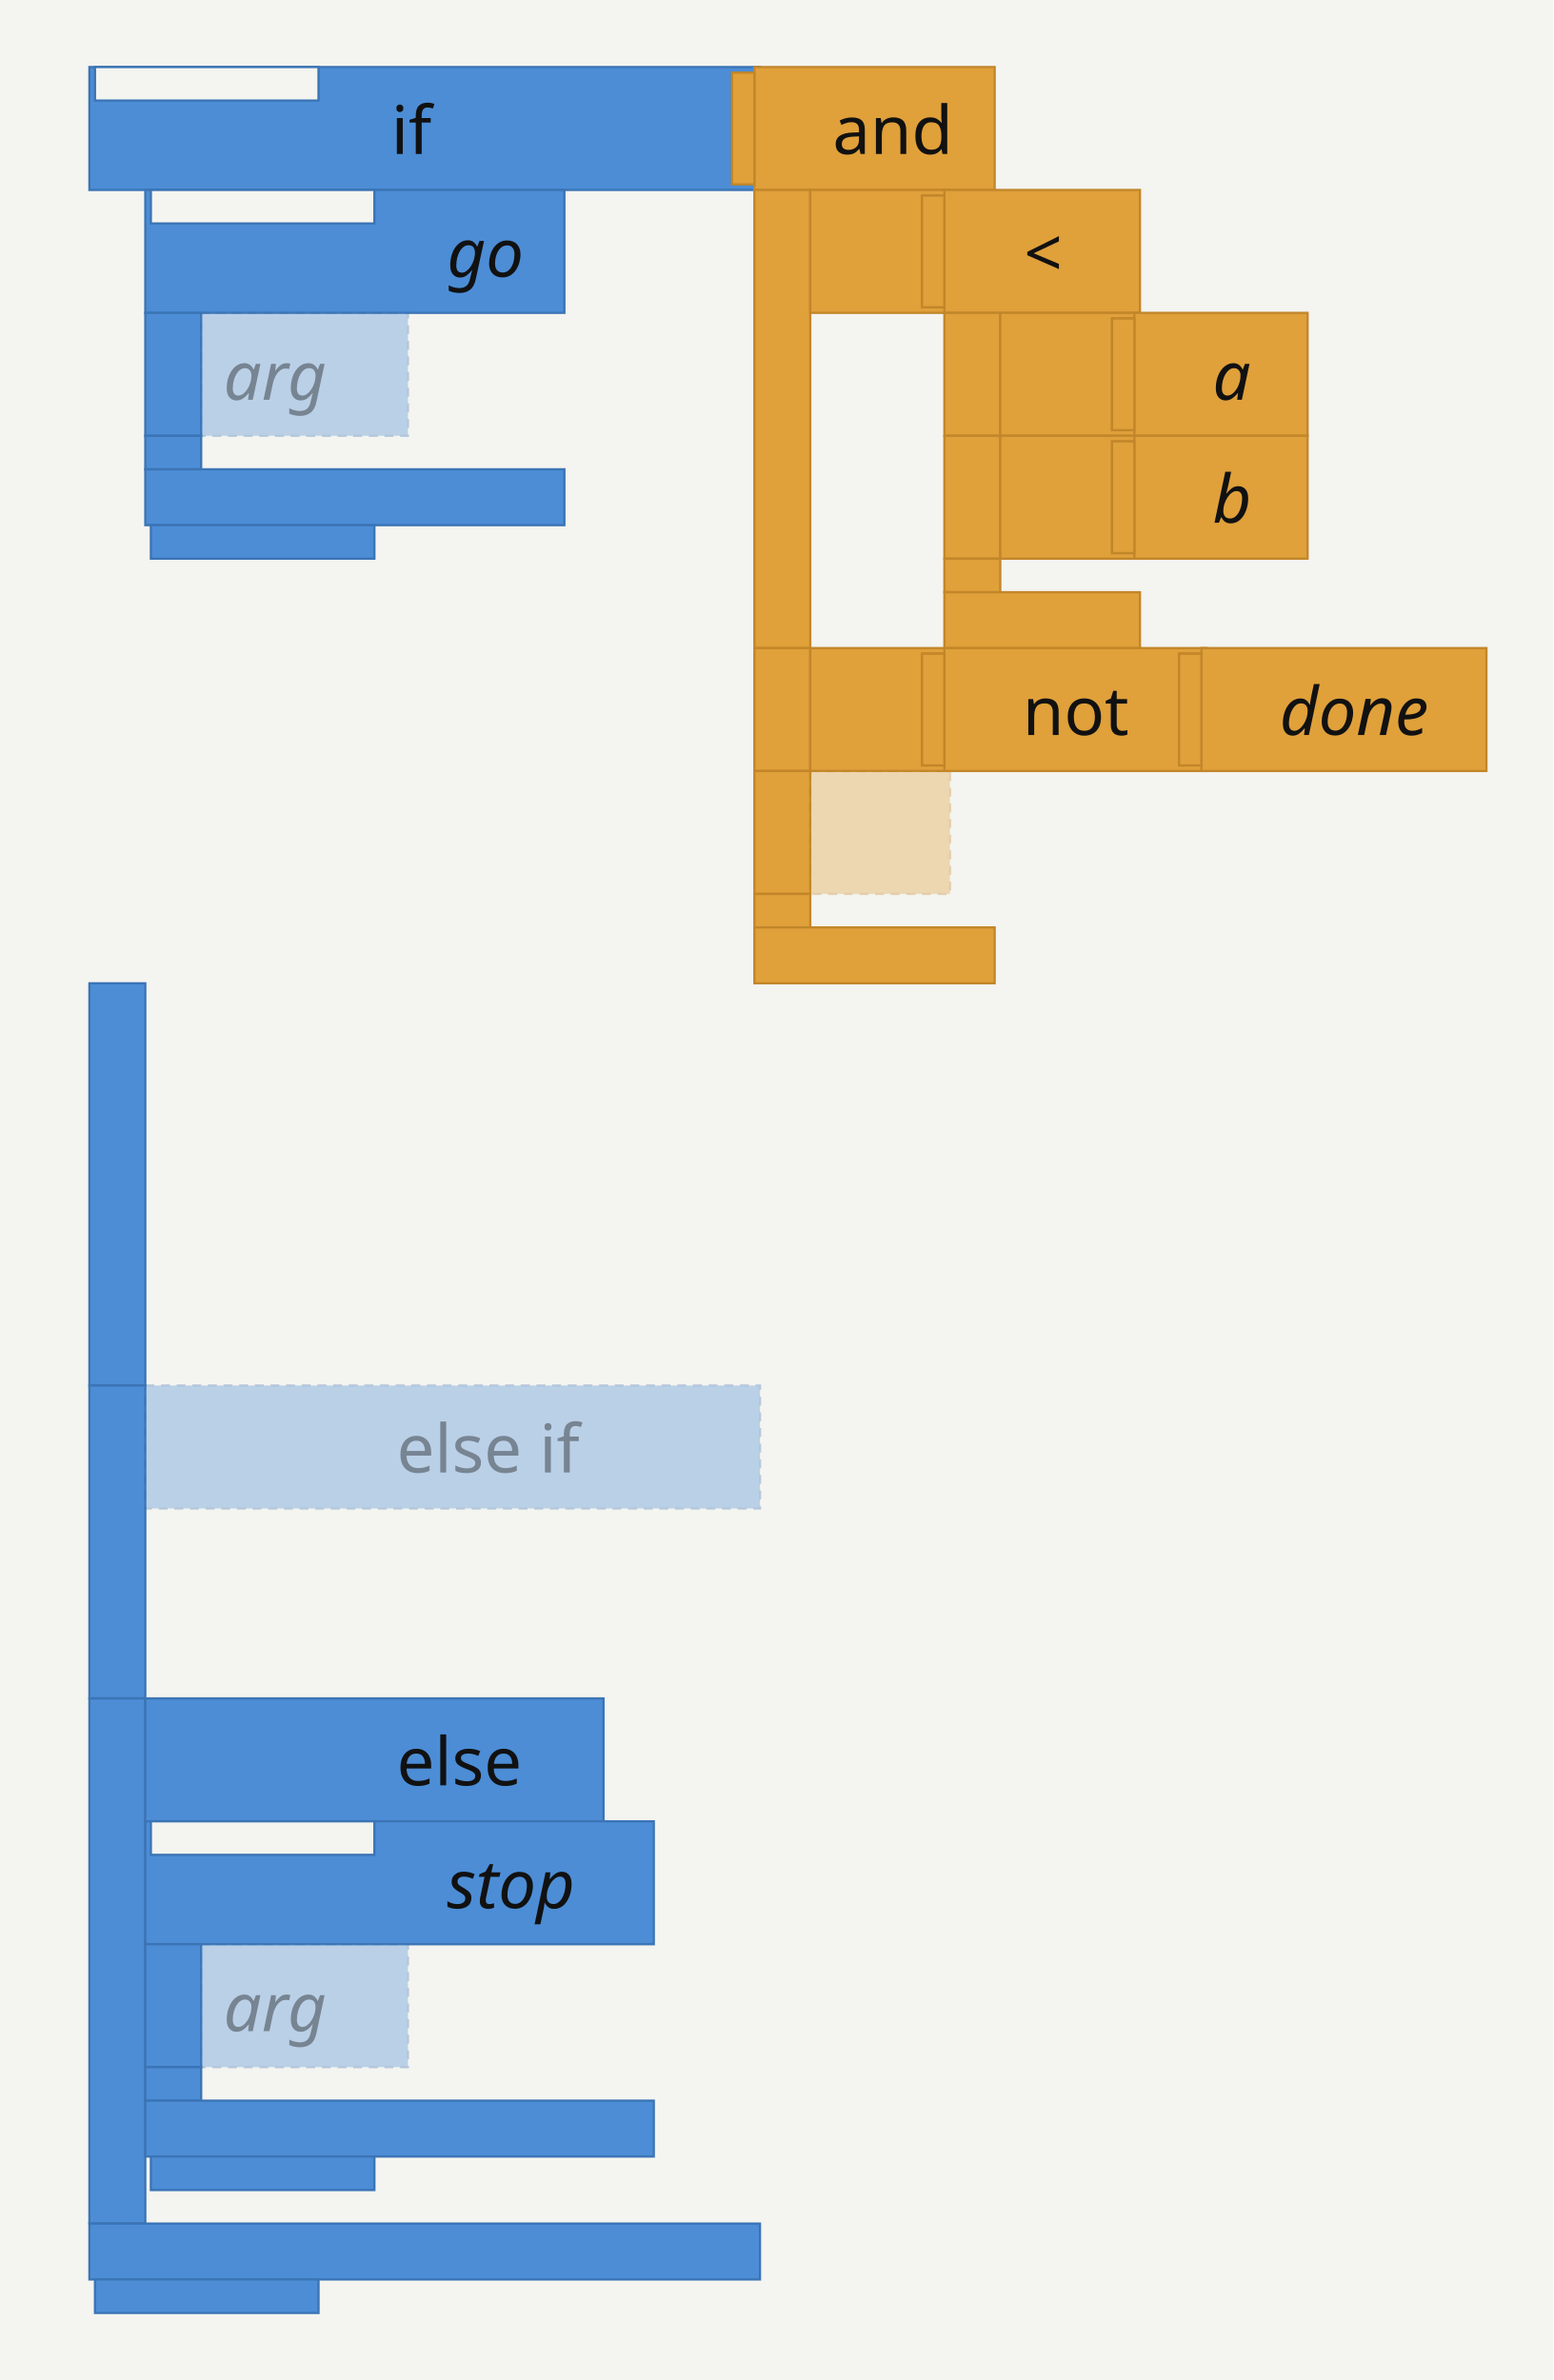
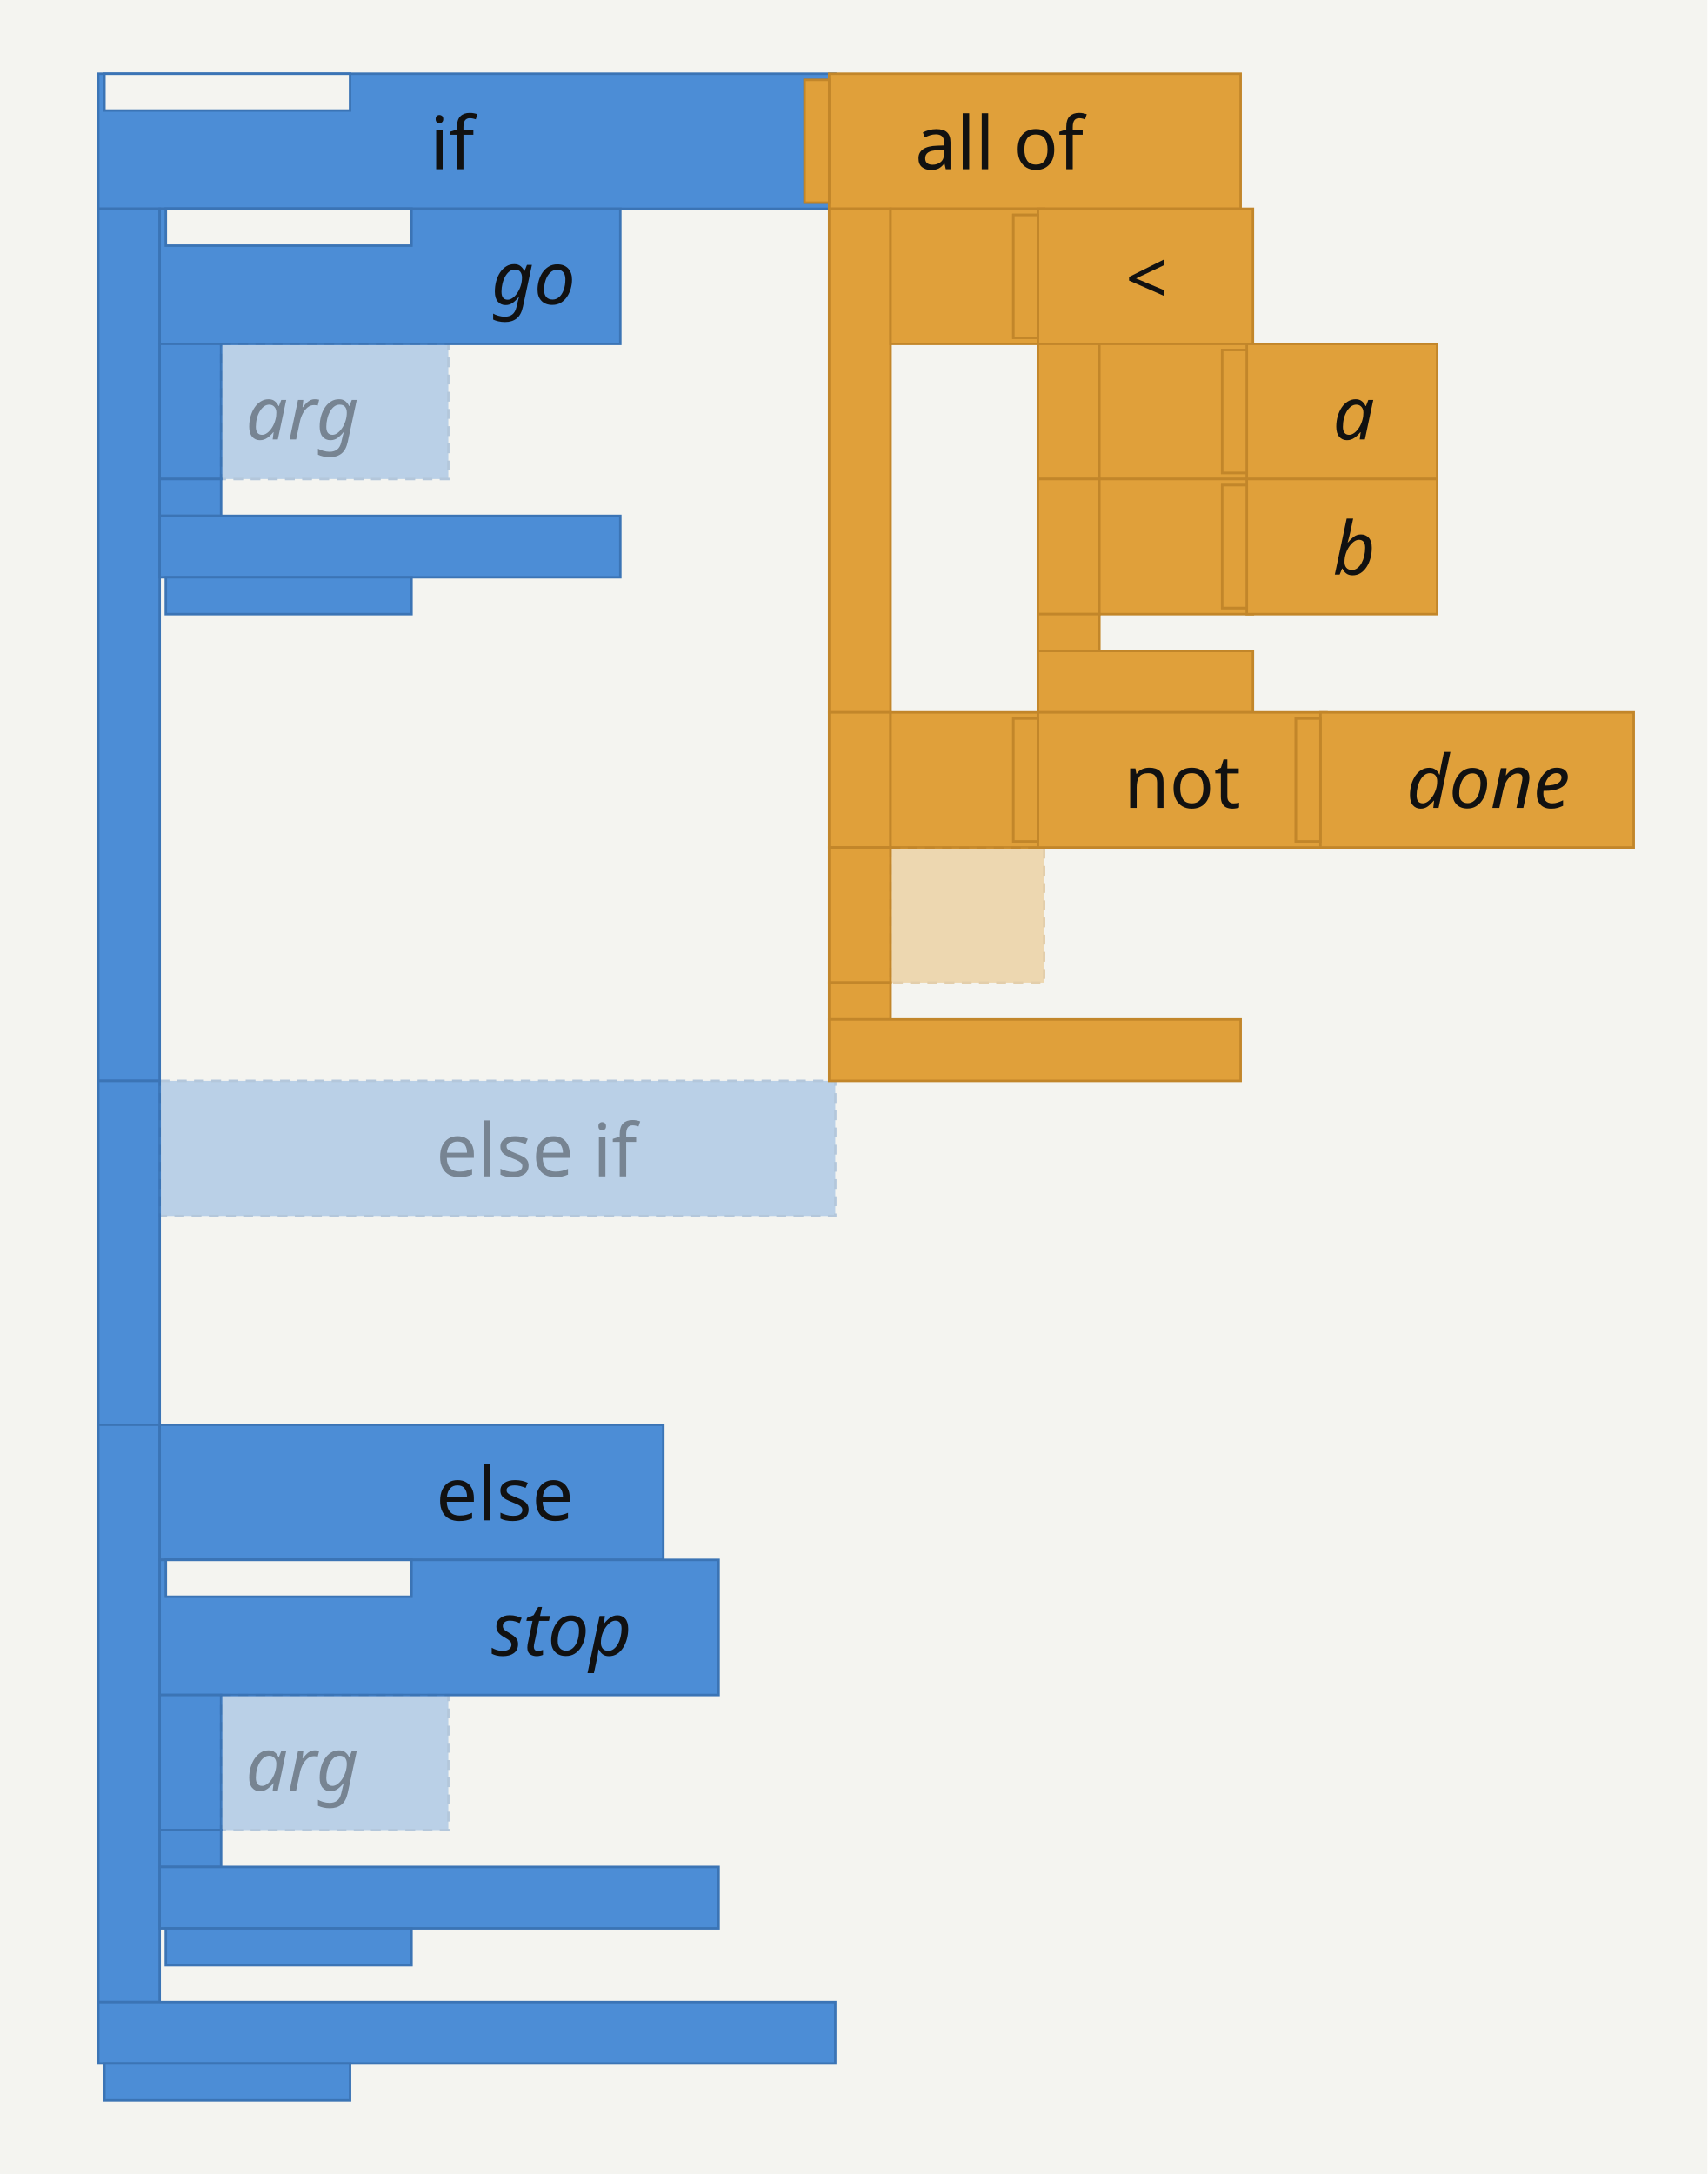
- <svg xmlns="http://www.w3.org/2000/svg" width="695" height="1065" viewBox="0 0 695 1065" font-family="sans-serif">
+ <svg xmlns="http://www.w3.org/2000/svg" width="695" height="885" viewBox="0 0 695 885" font-family="sans-serif">
  <rect width="100%" height="100%" fill="#f4f4f0" />
  <g transform="translate(40.0,30.0)">
    <g class="block if">
      <rect x="0" y="0" width="300" height="55" fill="#4c8dd6" stroke="#3b74b5" stroke-width="1" />
-       <rect x="0" y="410" width="25" height="180" fill="#4c8dd6" stroke="#3b74b5" stroke-width="1" />
-       <rect x="0" y="590" width="25" height="140" fill="#4c8dd6" stroke="#3b74b5" stroke-width="1" />
-       <rect x="25" y="590" width="275" height="55" fill="#4c8dd6" stroke="#3b74b5" stroke-width="1" opacity="0.35" stroke-dasharray="4 3" />
-       <rect x="0" y="730" width="25" height="235" fill="#4c8dd6" stroke="#3b74b5" stroke-width="1" />
-       <rect x="25" y="730" width="205" height="55" fill="#4c8dd6" stroke="#3b74b5" stroke-width="1" />
-       <rect x="0" y="965" width="300" height="25" fill="#4c8dd6" stroke="#3b74b5" stroke-width="1" />
+       <rect x="0" y="55" width="25" height="355" fill="#4c8dd6" stroke="#3b74b5" stroke-width="1" />
+       <rect x="0" y="410" width="25" height="140" fill="#4c8dd6" stroke="#3b74b5" stroke-width="1" />
+       <rect x="25" y="410" width="275" height="55" fill="#4c8dd6" stroke="#3b74b5" stroke-width="1" opacity="0.35" stroke-dasharray="4 3" />
+       <rect x="0" y="550" width="25" height="235" fill="#4c8dd6" stroke="#3b74b5" stroke-width="1" />
+       <rect x="25" y="550" width="205" height="55" fill="#4c8dd6" stroke="#3b74b5" stroke-width="1" />
+       <rect x="0" y="785" width="300" height="25" fill="#4c8dd6" stroke="#3b74b5" stroke-width="1" />
      <rect x="2.5" y="0" width="100" height="15" fill="#f4f4f0" stroke="#3b74b5" stroke-width="1" />
-       <rect x="2.5" y="990" width="100" height="15" fill="#4c8dd6" stroke="#3b74b5" stroke-width="1" />
+       <rect x="2.5" y="810" width="100" height="15" fill="#4c8dd6" stroke="#3b74b5" stroke-width="1" />
      <rect x="287.5" y="2.5" width="10" height="50" fill="#f4f4f0" stroke="#3b74b5" stroke-width="1" />
      <rect x="27.5" y="55" width="100" height="15" fill="#4c8dd6" stroke="#3b74b5" stroke-width="1" />
-       <rect x="27.5" y="785" width="100" height="15" fill="#4c8dd6" stroke="#3b74b5" stroke-width="1" />
+       <rect x="27.5" y="605" width="100" height="15" fill="#4c8dd6" stroke="#3b74b5" stroke-width="1" />
      <text x="135" y="38.9" font-size="30" fill="#111">if</text>
-       <text x="137.5" y="628.9" font-size="30" fill="#111" opacity="0.4">else if</text>
-       <text x="137.5" y="768.9" font-size="30" fill="#111">else</text>
+       <text x="137.5" y="448.9" font-size="30" fill="#111" opacity="0.4">else if</text>
+       <text x="137.5" y="588.9" font-size="30" fill="#111">else</text>
    </g>
    <g class="block and">
-       <rect x="297.5" y="0" width="107.5" height="55" fill="#e0a03a" stroke="#c2862a" stroke-width="1" />
+       <rect x="297.5" y="0" width="167.5" height="55" fill="#e0a03a" stroke="#c2862a" stroke-width="1" />
      <rect x="297.5" y="55" width="25" height="205" fill="#e0a03a" stroke="#c2862a" stroke-width="1" />
      <rect x="322.5" y="55" width="62.5" height="55" fill="#e0a03a" stroke="#c2862a" stroke-width="1" />
      <rect x="297.5" y="260" width="25" height="55" fill="#e0a03a" stroke="#c2862a" stroke-width="1" />
      <rect x="322.5" y="260" width="62.5" height="55" fill="#e0a03a" stroke="#c2862a" stroke-width="1" />
      <rect x="297.5" y="315" width="25" height="55" fill="#e0a03a" stroke="#c2862a" stroke-width="1" />
      <rect x="322.5" y="315" width="62.5" height="55" fill="#e0a03a" stroke="#c2862a" stroke-width="1" opacity="0.35" stroke-dasharray="4 3" />
      <rect x="297.5" y="370" width="25" height="15" fill="#e0a03a" stroke="#c2862a" stroke-width="1" />
-       <rect x="297.5" y="385" width="107.5" height="25" fill="#e0a03a" stroke="#c2862a" stroke-width="1" />
+       <rect x="297.5" y="385" width="167.5" height="25" fill="#e0a03a" stroke="#c2862a" stroke-width="1" />
      <rect x="287.5" y="2.5" width="10" height="50" fill="#e0a03a" stroke="#c2862a" stroke-width="1" />
      <rect x="372.5" y="57.5" width="10" height="50" fill="#f4f4f0" stroke="#c2862a" stroke-width="1" />
      <rect x="372.5" y="262.5" width="10" height="50" fill="#f4f4f0" stroke="#c2862a" stroke-width="1" />
-       <text x="332.5" y="38.9" font-size="30" fill="#111">and</text>
+       <text x="332.5" y="38.9" font-size="30" fill="#111">all of</text>
    </g>
    <g class="block compare">
      <rect x="382.5" y="55" width="87.5" height="55" fill="#e0a03a" stroke="#c2862a" stroke-width="1" />
      <rect x="382.5" y="110" width="25" height="55" fill="#e0a03a" stroke="#c2862a" stroke-width="1" />
      <rect x="407.5" y="110" width="62.5" height="55" fill="#e0a03a" stroke="#c2862a" stroke-width="1" />
      <rect x="382.5" y="165" width="25" height="55" fill="#e0a03a" stroke="#c2862a" stroke-width="1" />
      <rect x="407.5" y="165" width="62.5" height="55" fill="#e0a03a" stroke="#c2862a" stroke-width="1" />
      <rect x="382.5" y="220" width="25" height="15" fill="#e0a03a" stroke="#c2862a" stroke-width="1" />
      <rect x="382.5" y="235" width="87.5" height="25" fill="#e0a03a" stroke="#c2862a" stroke-width="1" />
      <rect x="372.5" y="57.5" width="10" height="50" fill="#e0a03a" stroke="#c2862a" stroke-width="1" />
      <rect x="457.5" y="112.5" width="10" height="50" fill="#f4f4f0" stroke="#c2862a" stroke-width="1" />
      <rect x="457.5" y="167.5" width="10" height="50" fill="#f4f4f0" stroke="#c2862a" stroke-width="1" />
      <text x="417.5" y="93.9" font-size="30" fill="#111" font-style="italic">&lt;</text>
    </g>
    <g class="block value">
      <rect x="467.5" y="110" width="77.5" height="55" fill="#e0a03a" stroke="#c2862a" stroke-width="1" />
      <rect x="457.5" y="112.5" width="10" height="50" fill="#e0a03a" stroke="#c2862a" stroke-width="1" />
      <text x="502.5" y="148.9" font-size="30" fill="#111" font-style="italic">a</text>
    </g>
    <g class="block value">
      <rect x="467.5" y="165" width="77.5" height="55" fill="#e0a03a" stroke="#c2862a" stroke-width="1" />
      <rect x="457.5" y="167.5" width="10" height="50" fill="#e0a03a" stroke="#c2862a" stroke-width="1" />
      <text x="502.5" y="203.9" font-size="30" fill="#111" font-style="italic">b</text>
    </g>
    <g class="block not">
      <rect x="382.5" y="260" width="117.5" height="55" fill="#e0a03a" stroke="#c2862a" stroke-width="1" />
      <rect x="372.5" y="262.5" width="10" height="50" fill="#e0a03a" stroke="#c2862a" stroke-width="1" />
      <rect x="487.5" y="262.5" width="10" height="50" fill="#f4f4f0" stroke="#c2862a" stroke-width="1" />
      <text x="417.5" y="298.9" font-size="30" fill="#111">not</text>
    </g>
    <g class="block value">
      <rect x="497.5" y="260" width="127.5" height="55" fill="#e0a03a" stroke="#c2862a" stroke-width="1" />
      <rect x="487.5" y="262.5" width="10" height="50" fill="#e0a03a" stroke="#c2862a" stroke-width="1" />
      <text x="532.5" y="298.9" font-size="30" fill="#111" font-style="italic">done</text>
    </g>
    <g class="block call">
      <rect x="25" y="55" width="187.5" height="55" fill="#4c8dd6" stroke="#3b74b5" stroke-width="1" />
      <rect x="25" y="110" width="25" height="55" fill="#4c8dd6" stroke="#3b74b5" stroke-width="1" />
      <rect x="50" y="110" width="92.5" height="55" fill="#4c8dd6" stroke="#3b74b5" stroke-width="1" opacity="0.35" stroke-dasharray="4 3" />
      <rect x="25" y="165" width="25" height="15" fill="#4c8dd6" stroke="#3b74b5" stroke-width="1" />
      <rect x="25" y="180" width="187.5" height="25" fill="#4c8dd6" stroke="#3b74b5" stroke-width="1" />
      <rect x="27.5" y="55" width="100" height="15" fill="#f4f4f0" stroke="#3b74b5" stroke-width="1" />
      <rect x="27.5" y="205" width="100" height="15" fill="#4c8dd6" stroke="#3b74b5" stroke-width="1" />
      <text x="160" y="93.9" font-size="30" fill="#111" font-style="italic">go</text>
      <text x="60" y="148.9" font-size="30" fill="#111" font-style="italic" opacity="0.4">arg</text>
    </g>
    <g class="block call">
-       <rect x="25" y="785" width="227.5" height="55" fill="#4c8dd6" stroke="#3b74b5" stroke-width="1" />
-       <rect x="25" y="840" width="25" height="55" fill="#4c8dd6" stroke="#3b74b5" stroke-width="1" />
-       <rect x="50" y="840" width="92.5" height="55" fill="#4c8dd6" stroke="#3b74b5" stroke-width="1" opacity="0.35" stroke-dasharray="4 3" />
-       <rect x="25" y="895" width="25" height="15" fill="#4c8dd6" stroke="#3b74b5" stroke-width="1" />
-       <rect x="25" y="910" width="227.5" height="25" fill="#4c8dd6" stroke="#3b74b5" stroke-width="1" />
-       <rect x="27.5" y="785" width="100" height="15" fill="#f4f4f0" stroke="#3b74b5" stroke-width="1" />
-       <rect x="27.5" y="935" width="100" height="15" fill="#4c8dd6" stroke="#3b74b5" stroke-width="1" />
-       <text x="160" y="823.9" font-size="30" fill="#111" font-style="italic">stop</text>
-       <text x="60" y="878.9" font-size="30" fill="#111" font-style="italic" opacity="0.4">arg</text>
+       <rect x="25" y="605" width="227.5" height="55" fill="#4c8dd6" stroke="#3b74b5" stroke-width="1" />
+       <rect x="25" y="660" width="25" height="55" fill="#4c8dd6" stroke="#3b74b5" stroke-width="1" />
+       <rect x="50" y="660" width="92.5" height="55" fill="#4c8dd6" stroke="#3b74b5" stroke-width="1" opacity="0.35" stroke-dasharray="4 3" />
+       <rect x="25" y="715" width="25" height="15" fill="#4c8dd6" stroke="#3b74b5" stroke-width="1" />
+       <rect x="25" y="730" width="227.5" height="25" fill="#4c8dd6" stroke="#3b74b5" stroke-width="1" />
+       <rect x="27.5" y="605" width="100" height="15" fill="#f4f4f0" stroke="#3b74b5" stroke-width="1" />
+       <rect x="27.5" y="755" width="100" height="15" fill="#4c8dd6" stroke="#3b74b5" stroke-width="1" />
+       <text x="160" y="643.9" font-size="30" fill="#111" font-style="italic">stop</text>
+       <text x="60" y="698.9" font-size="30" fill="#111" font-style="italic" opacity="0.4">arg</text>
    </g>
  </g>
</svg>
